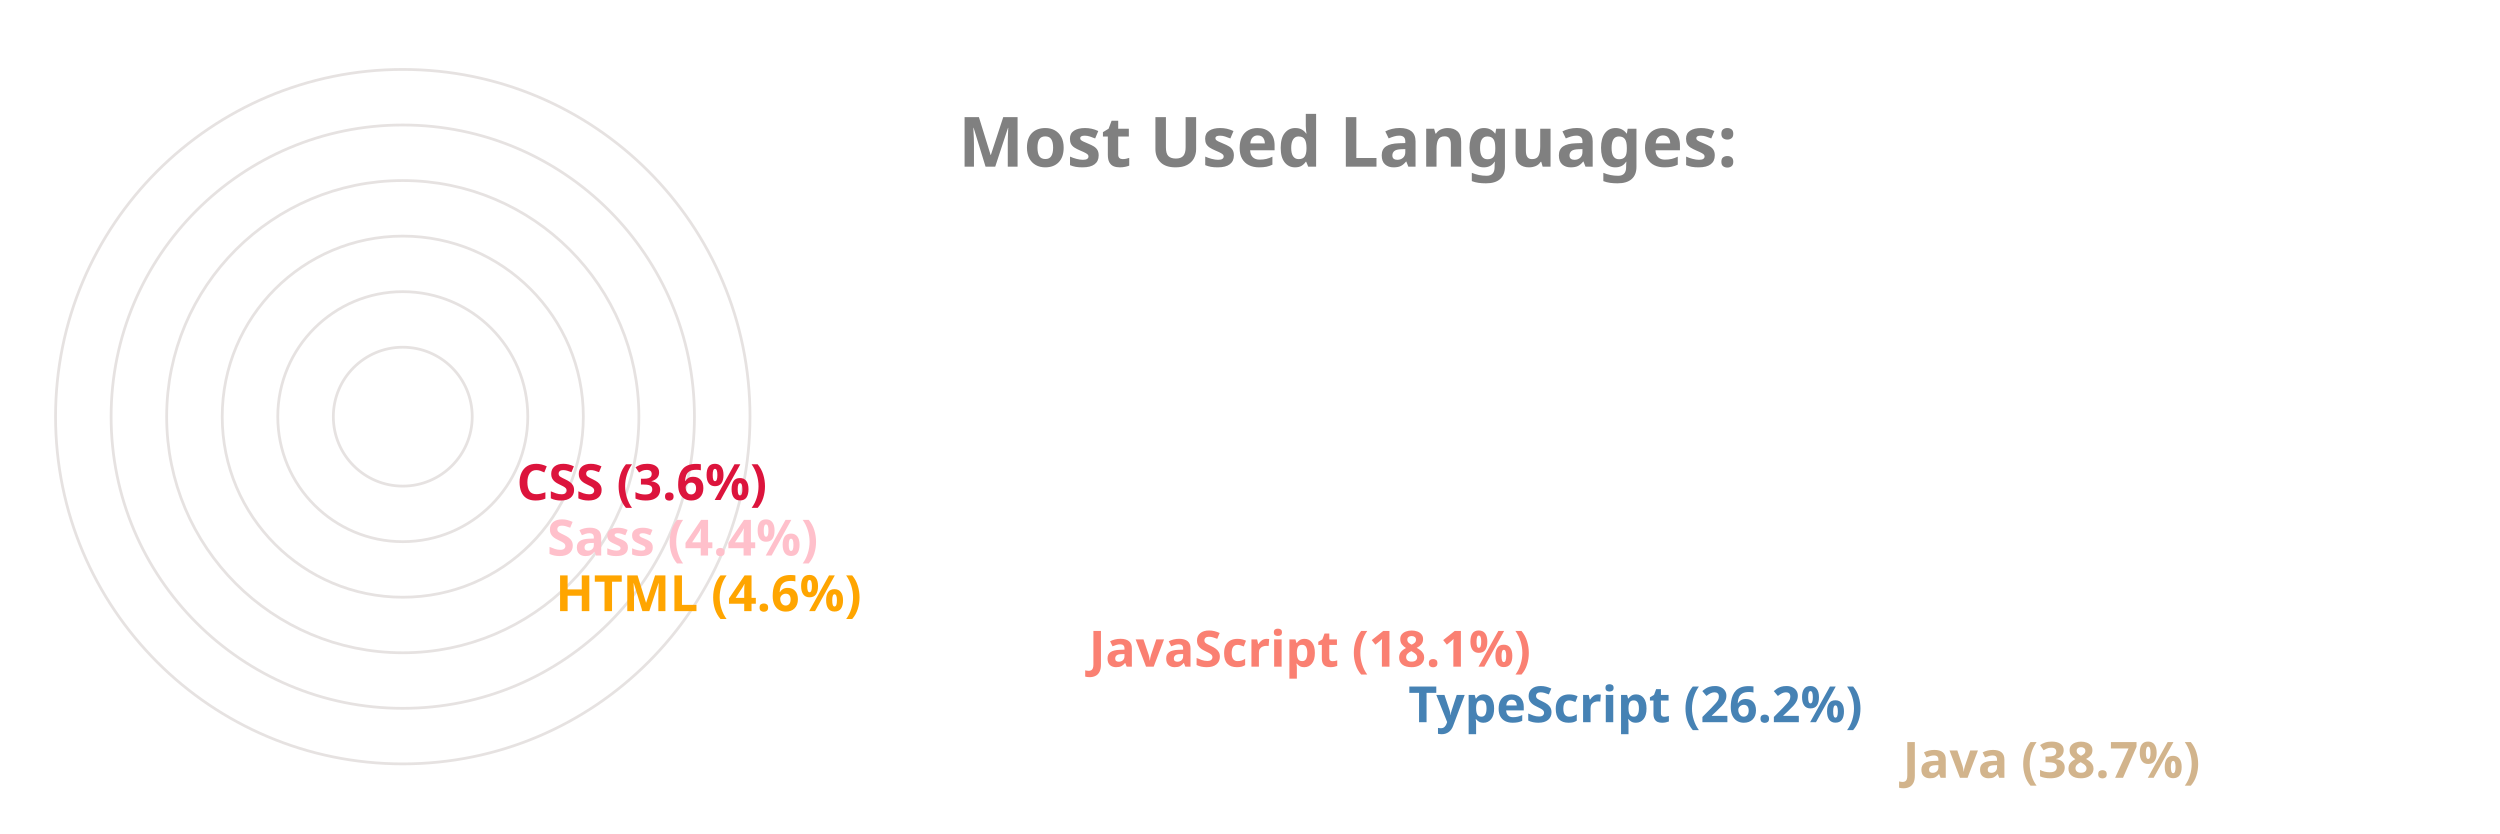
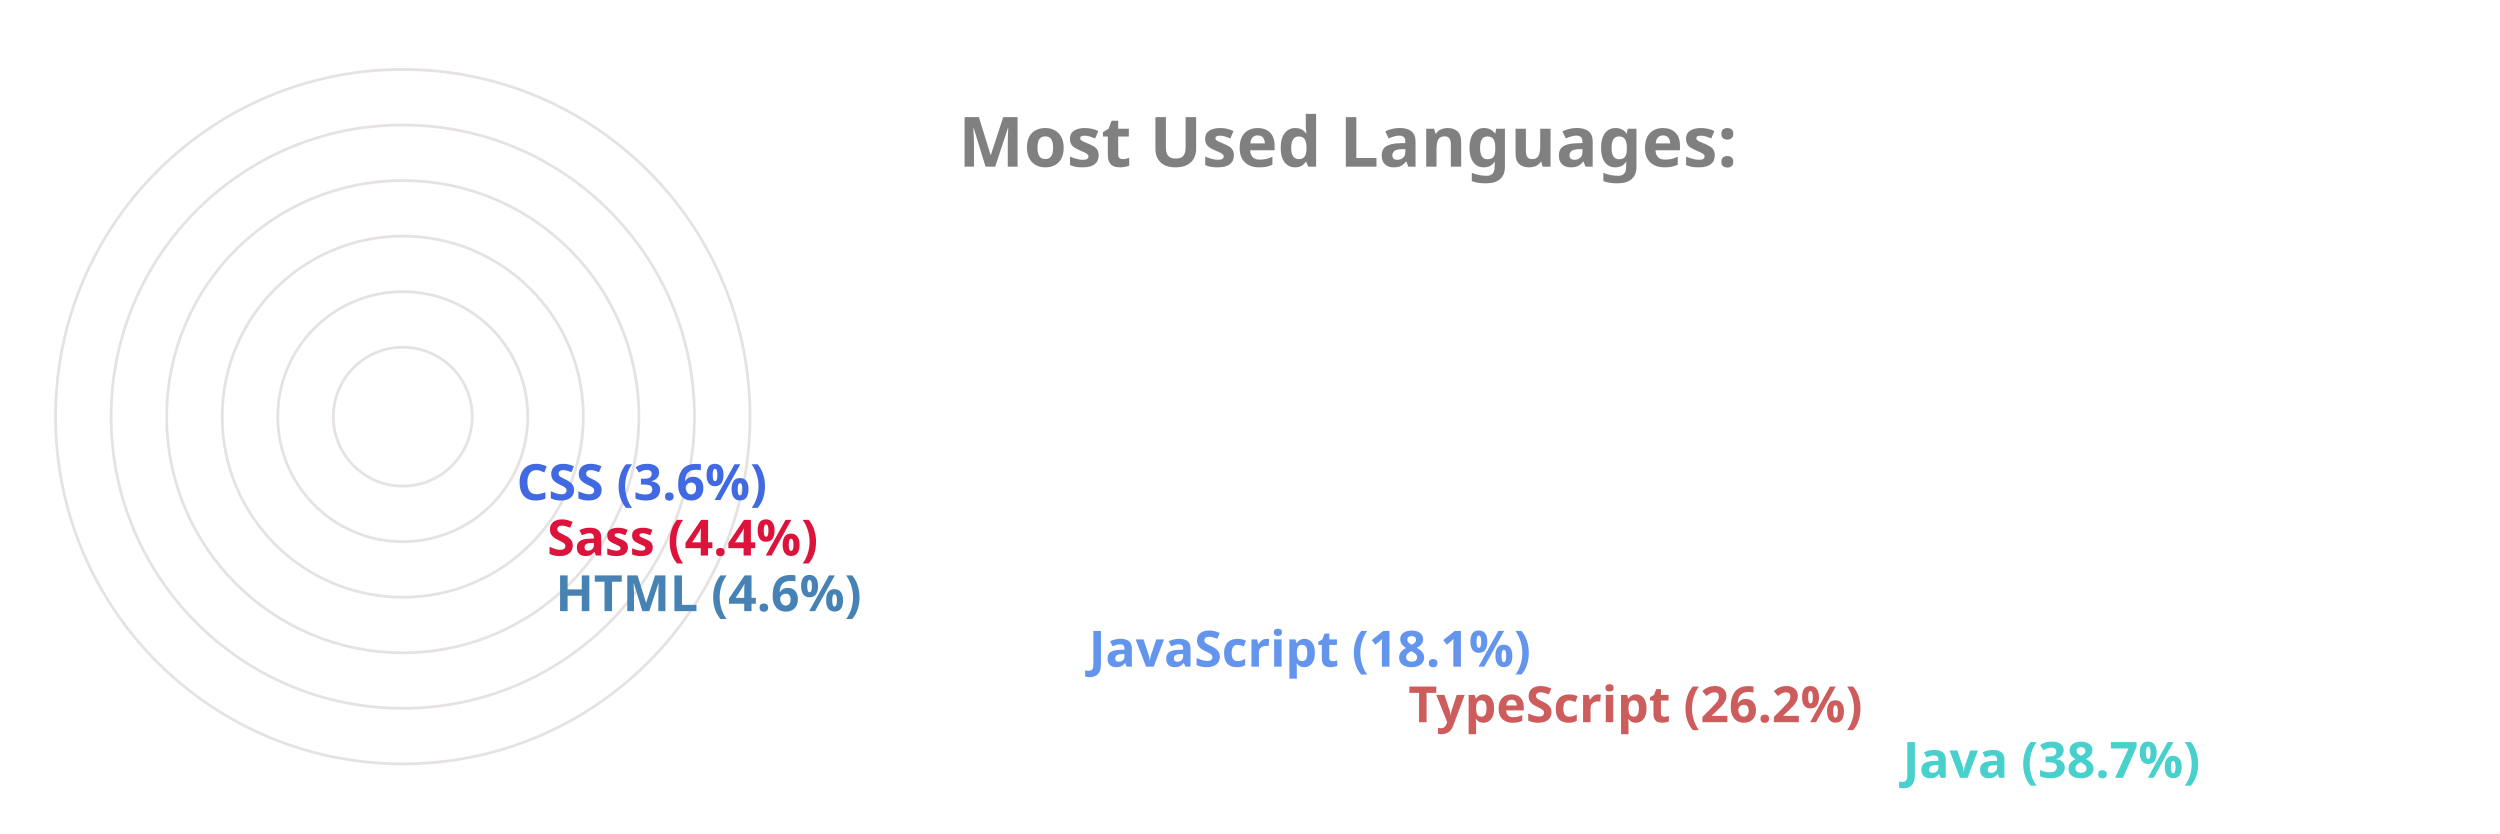
<svg xmlns="http://www.w3.org/2000/svg" viewBox="0 0 650 300" height="200px" width="600px">
  <style>
		.label {
			font: bold 25px sans-serif;
			color: #404040;
			-webkit-text-stroke: 1px white;
	  	}
		.name {
			font: bold 18px sans-serif;
			color: #404040;
	  	}

		.line {
			stroke-dasharray: 1000;
			stroke-dashoffset: 1000;
			animation: dash 3.5s ease-in-out forwards;	
			animation-iteration-count: infinite;
			animation-direction: alternate-reverse;
		}

		.path {
			stroke-dasharray: 1000;
			stroke-dashoffset: 1000;
			animation: dash 3.5s ease-in-out forwards;	
			animation-iteration-count: infinite;
			animation-direction: alternate-reverse;
		}
		  
		@keyframes dash {
			to {
				stroke-dashoffset: 0;
			}
		}

	</style>
  <g stroke="#E6E2E1" fill="none" stroke-width="1">
    <circle cx="20" cy="150" r="125" />
    <circle cx="20" cy="150" r="105" />
    <circle cx="20" cy="150" r="85" />
    <circle cx="20" cy="150" r="65" />
    <circle cx="20" cy="150" r="45" />
    <circle cx="20" cy="150" r="25" />
  </g>
  <g fill="none" stroke-width="20" class="line">
-     <line x2="550" y2="275" x1="20" y1="275" stroke="Tan" />
-     <line x2="372" y2="255" x1="20" y1="255" stroke="SteelBlue" />
-     <line x2="257" y2="235" x1="20" y1="235" stroke="Salmon" />
-     <line x2="65" y2="215" x1="20" y1="215" stroke="Orange" />
-     <line x2="62" y2="195" x1="20" y1="195" stroke="Pink" />
-     <line x2="51" y2="175" x1="20" y1="175" stroke="Crimson" />
+     <line x2="550" y2="275" x1="20" y1="275" stroke="MediumTurquoise" />
+     <line x2="372" y2="255" x1="20" y1="255" stroke="IndianRed" />
+     <line x2="257" y2="235" x1="20" y1="235" stroke="CornflowerBlue" />
+     <line x2="65" y2="215" x1="20" y1="215" stroke="SteelBlue" />
+     <line x2="62" y2="195" x1="20" y1="195" stroke="Crimson" />
+     <line x2="51" y2="175" x1="20" y1="175" stroke="RoyalBlue" />
  </g>
  <g fill="none" stroke-width="20" stroke-linecap="round" class="path">
-     <path d="M 20 275 A 125 125 45 0 1 -77 71" stroke="Tan" />
-     <path d="M 20 255 A 105 105 45 0 1 -74 103" stroke="SteelBlue" />
-     <path d="M 20 235 A 85 85 45 0 1 -60 123" stroke="Salmon" />
-     <path d="M 20 215 A 65 65 45 0 1 -44 144" stroke="Orange" />
-     <path d="M 20 195 A 45 45 45 0 1 -24 146" stroke="Pink" />
-     <path d="M 20 175 A 25 25 45 0 1 -4 148" stroke="Crimson" />
+     <path d="M 20 275 A 125 125 45 0 1 -77 71" stroke="MediumTurquoise" />
+     <path d="M 20 255 A 105 105 45 0 1 -74 103" stroke="IndianRed" />
+     <path d="M 20 235 A 85 85 45 0 1 -60 123" stroke="CornflowerBlue" />
+     <path d="M 20 215 A 65 65 45 0 1 -44 144" stroke="SteelBlue" />
+     <path d="M 20 195 A 45 45 45 0 1 -24 146" stroke="Crimson" />
+     <path d="M 20 175 A 25 25 45 0 1 -4 148" stroke="RoyalBlue" />
  </g>
  <g class="name">
-     <text x="560" y="280" fill="Tan">Java (38.7%)</text>
-     <text x="382" y="260" fill="SteelBlue">TypeScript (26.2%)</text>
-     <text x="267" y="240" fill="Salmon">JavaScript (18.1%)</text>
-     <text x="75" y="220" fill="Orange">HTML (4.6%)</text>
-     <text x="72" y="200" fill="Pink">Sass (4.4%)</text>
-     <text x="61" y="180" fill="Crimson">CSS (3.6%)</text>
+     <text x="560" y="280" fill="MediumTurquoise">Java (38.7%)</text>
+     <text x="382" y="260" fill="IndianRed">TypeScript (26.2%)</text>
+     <text x="267" y="240" fill="CornflowerBlue">JavaScript (18.1%)</text>
+     <text x="75" y="220" fill="SteelBlue">HTML (4.6%)</text>
+     <text x="72" y="200" fill="Crimson">Sass (4.4%)</text>
+     <text x="61" y="180" fill="RoyalBlue">CSS (3.6%)</text>
  </g>
  <g class="label">
    <text x="220" y="60" fill="grey">Most Used Languages:</text>
  </g>
</svg>
